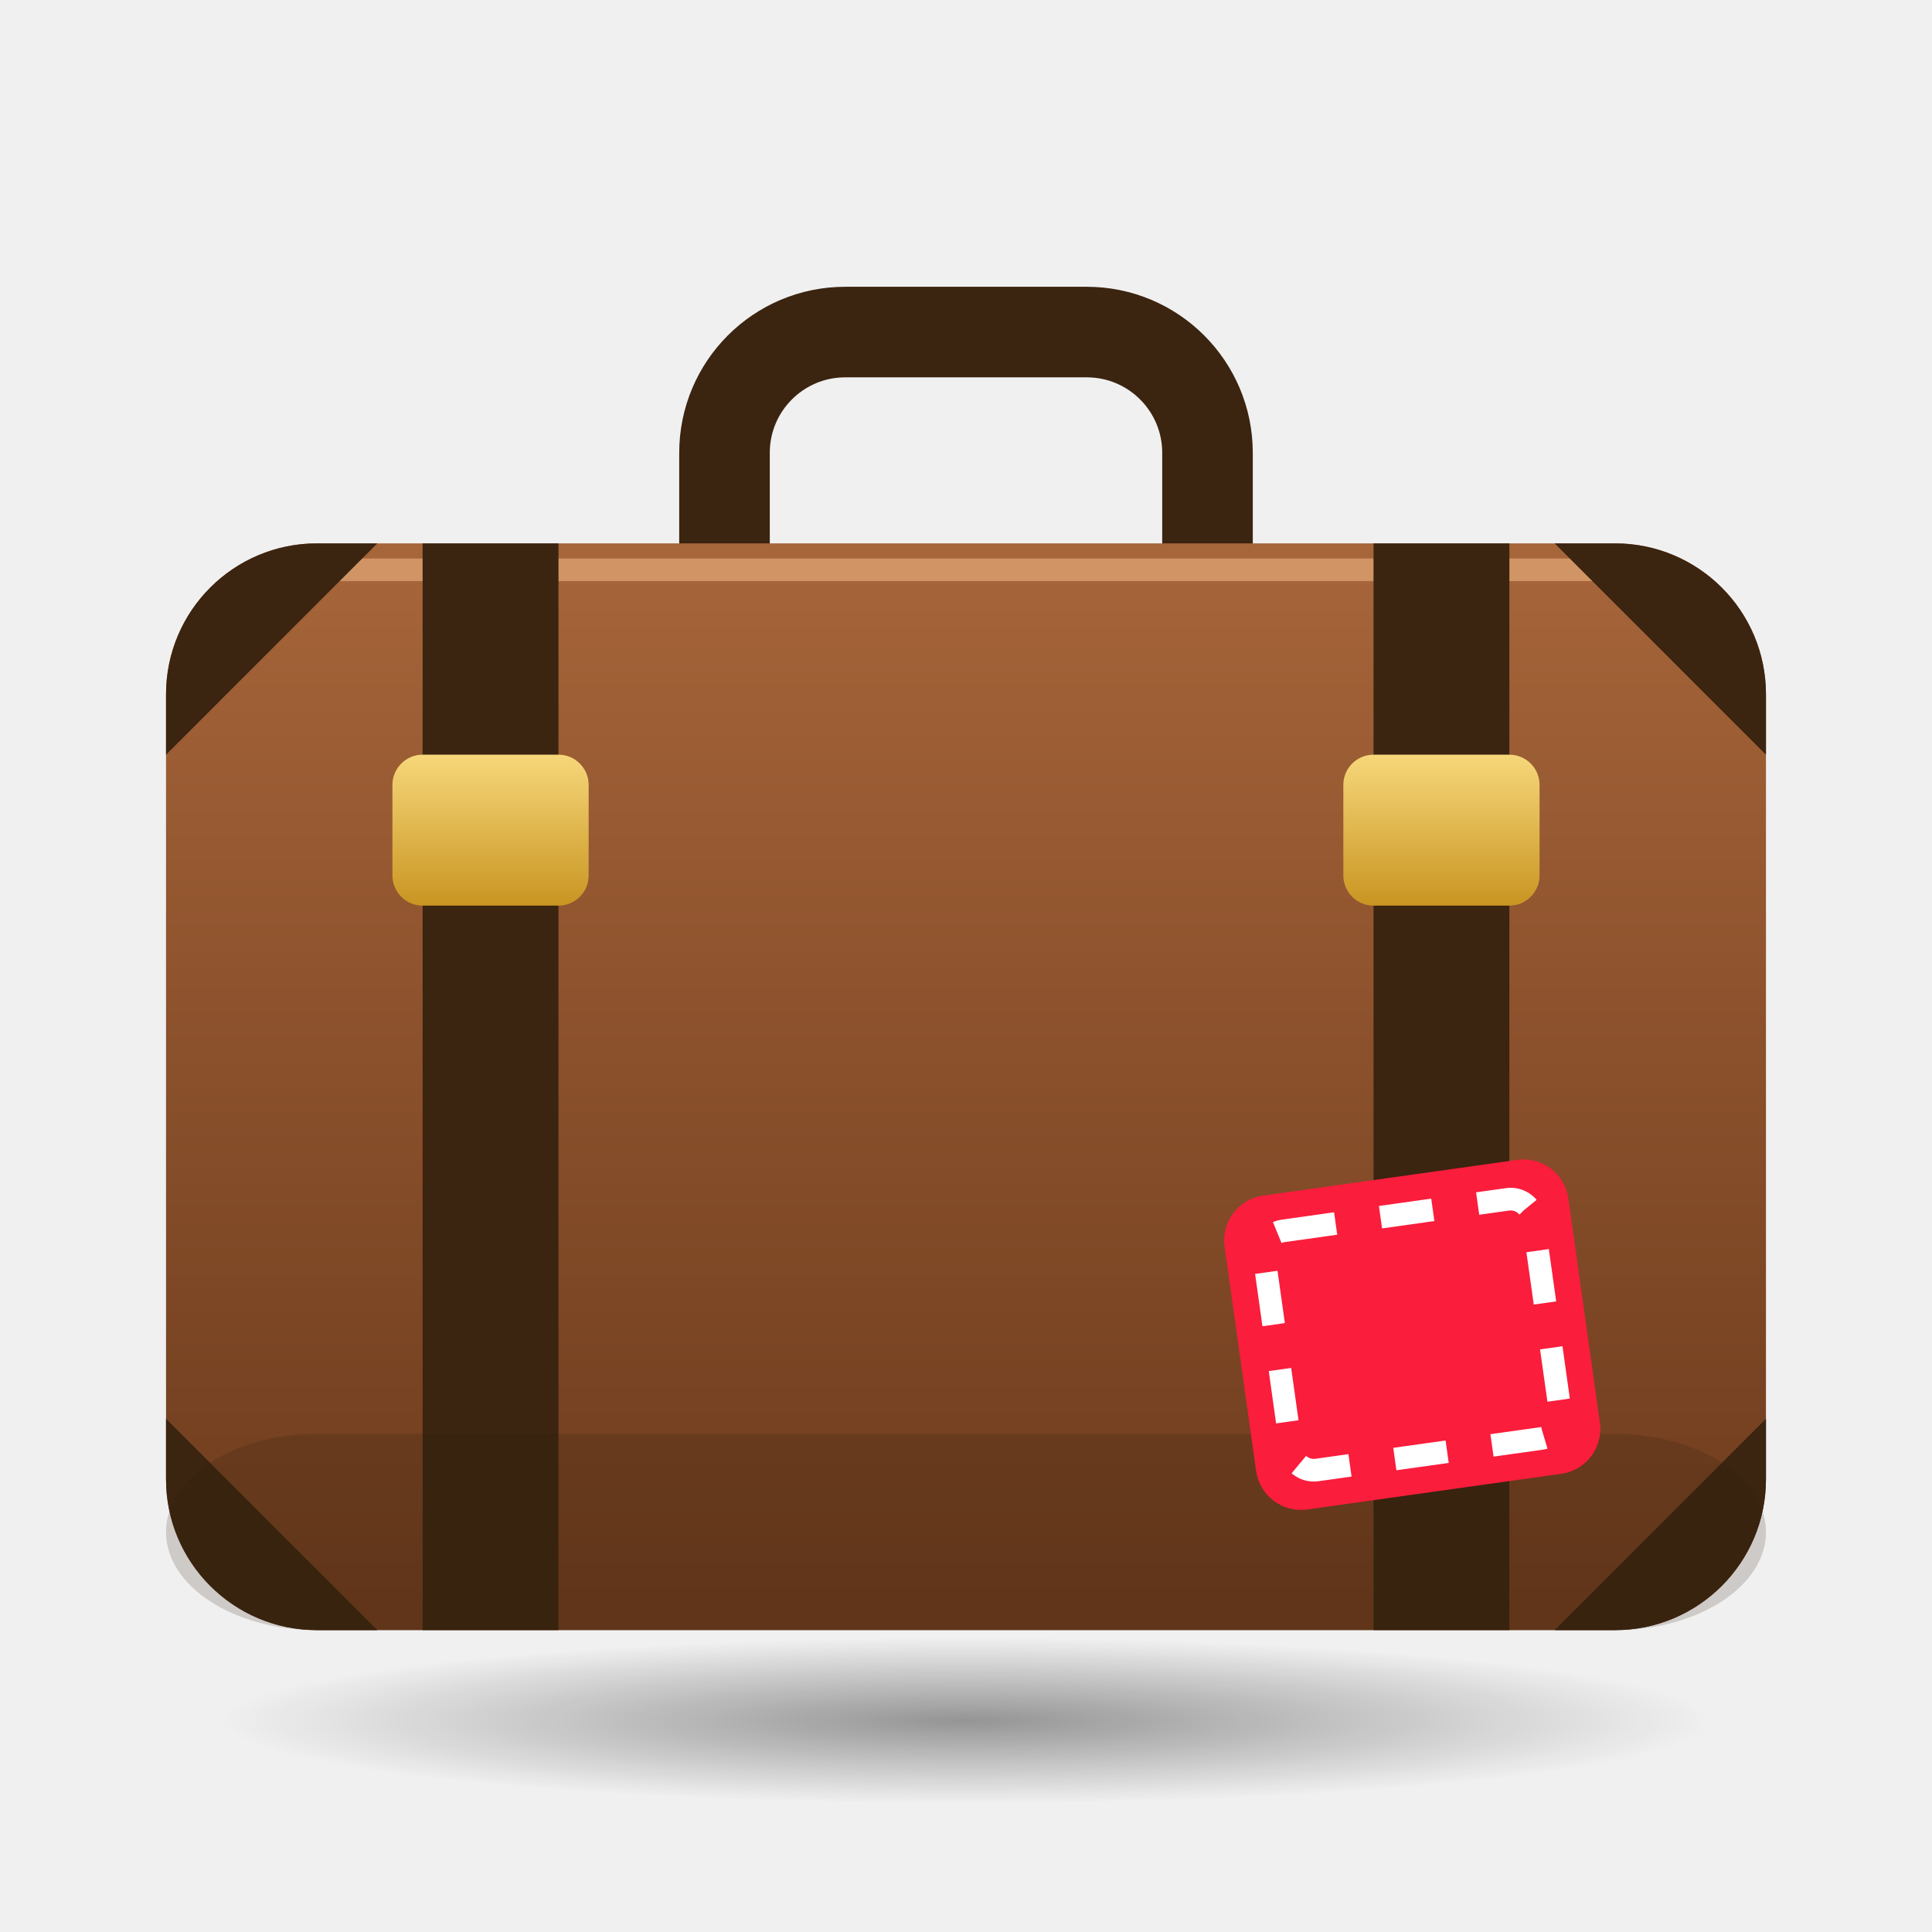
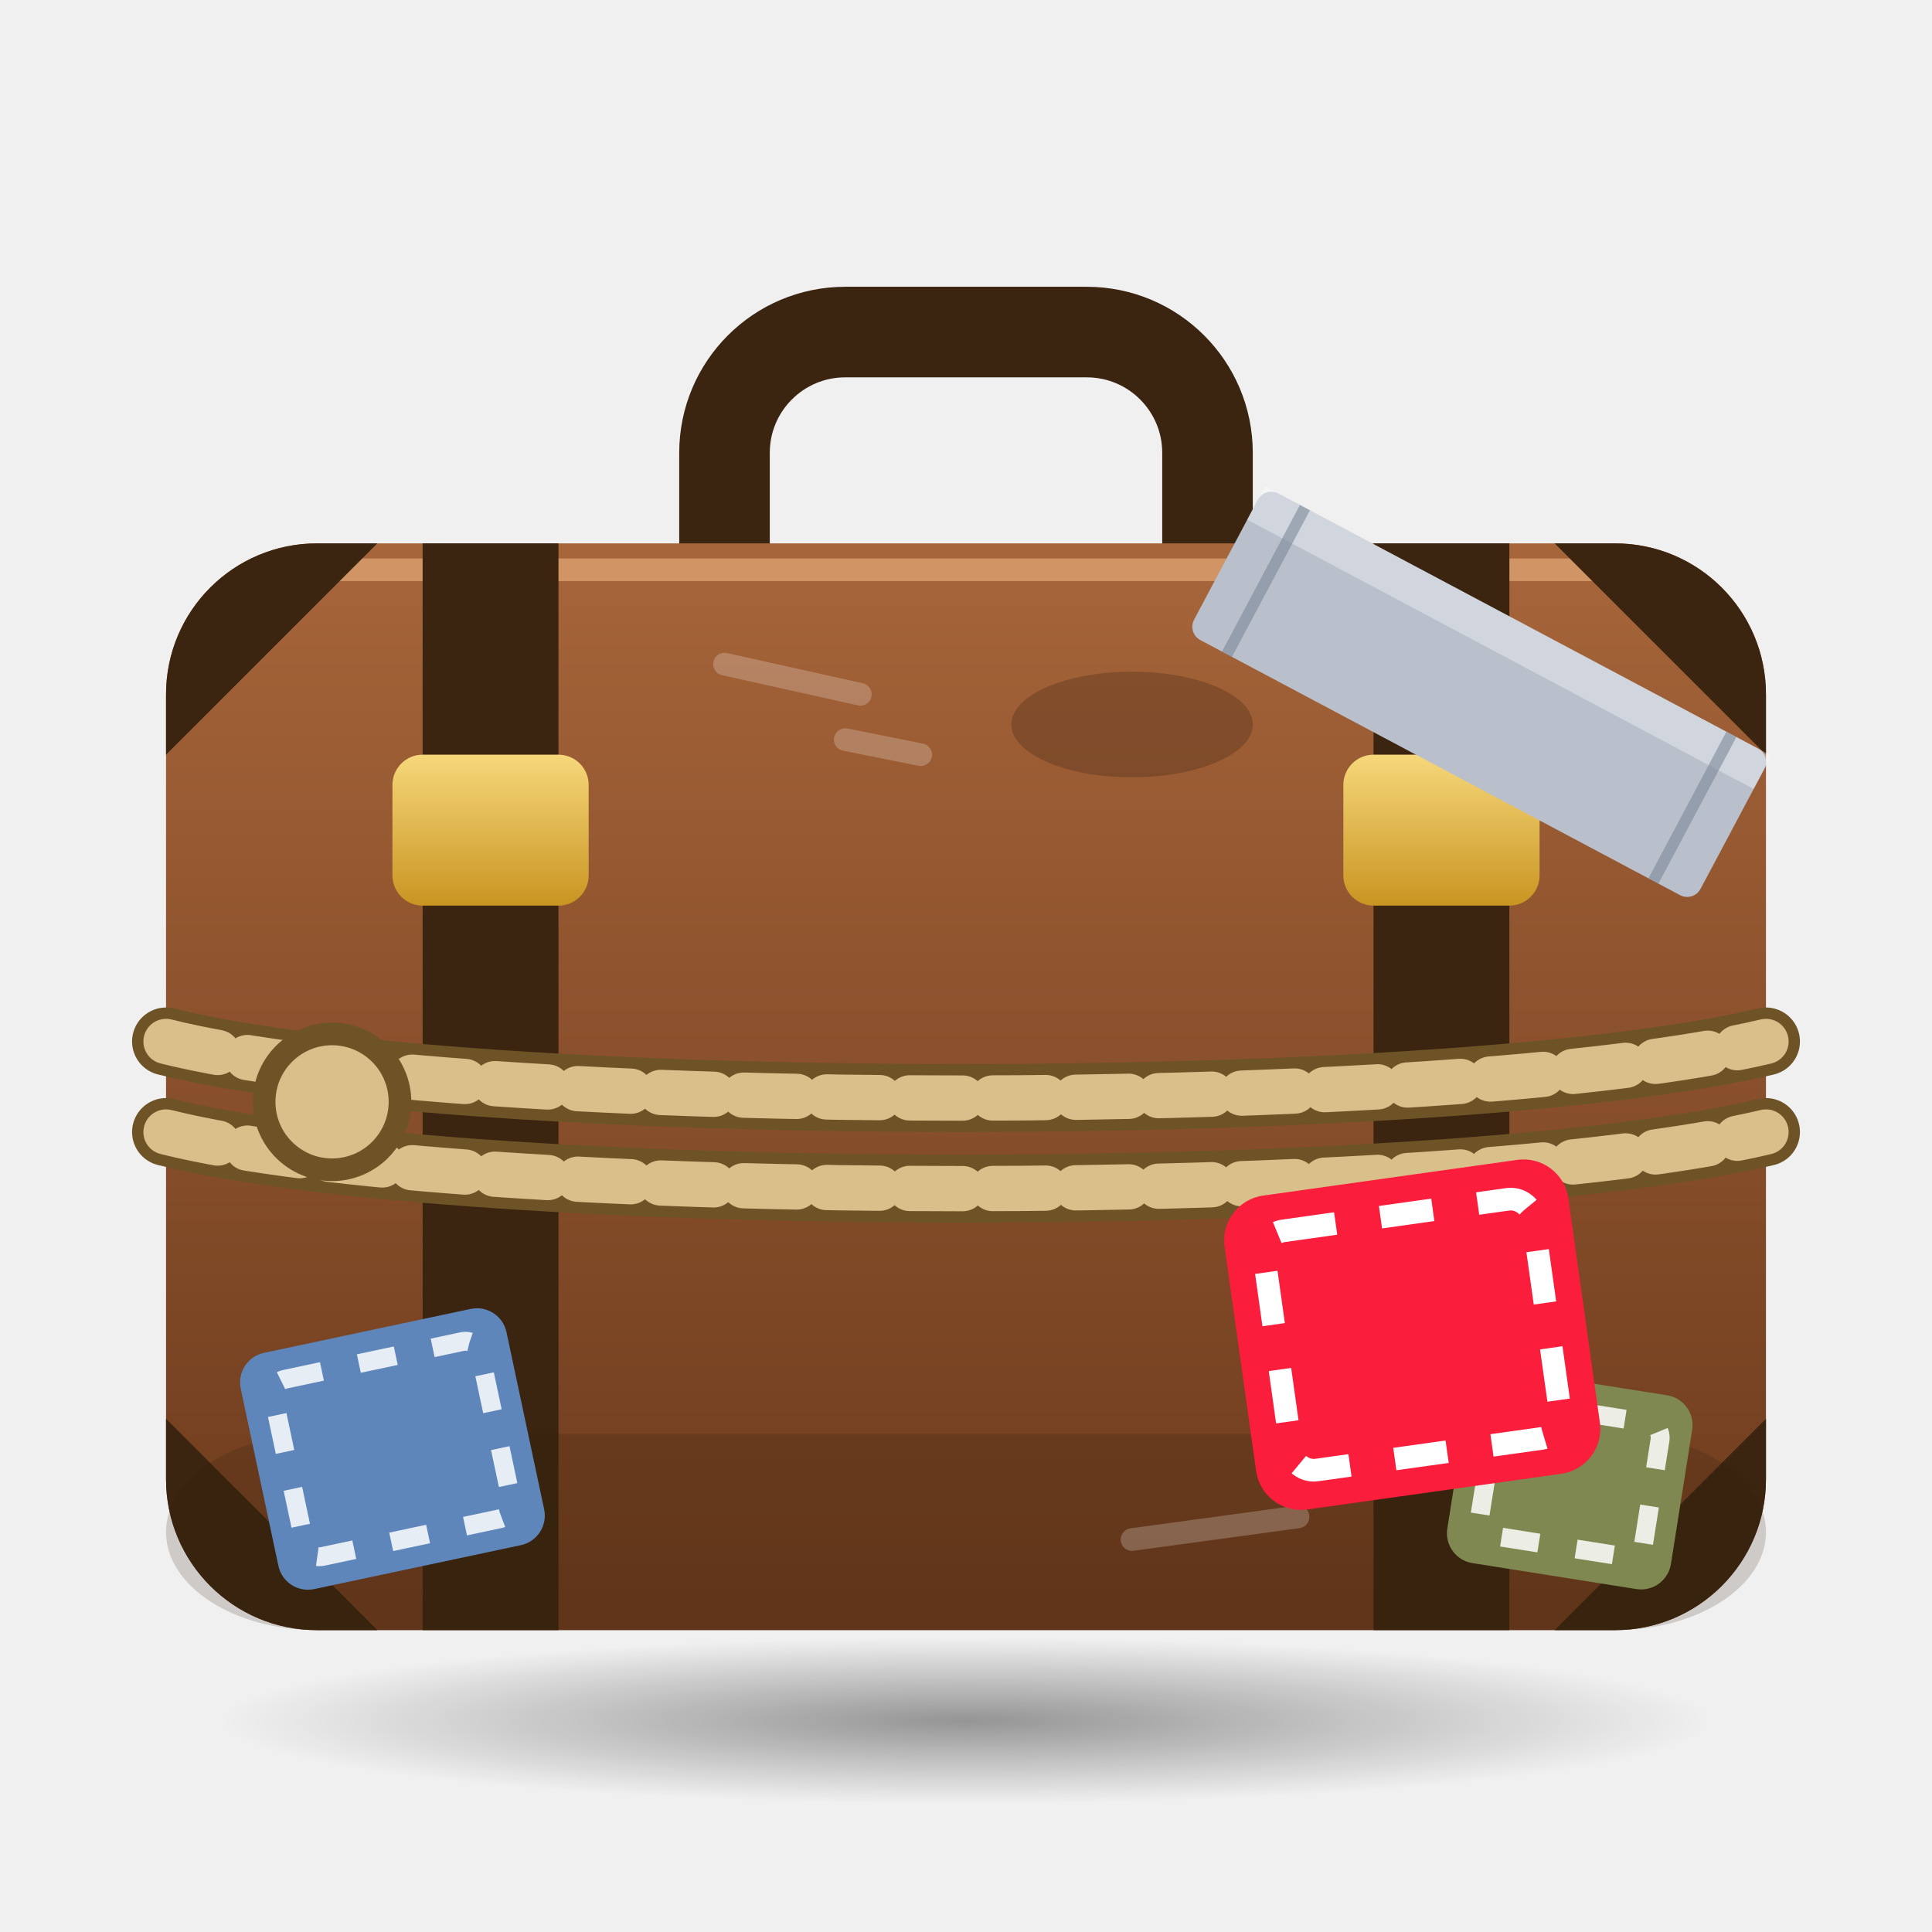
<svg xmlns="http://www.w3.org/2000/svg" viewBox="0 0 256 256">
  <defs>
    <radialGradient id="ground" cx=".5" cy=".5" r=".5">
      <stop offset="0" stop-color="#000" stop-opacity=".38" />
      <stop offset="1" stop-color="#000" stop-opacity="0" />
    </radialGradient>
    <linearGradient id="b" x1="0" y1="0" x2="0" y2="1">
      <stop offset="0" stop-color="#A7653A" />
      <stop offset="1" stop-color="#6B3A1C" />
    </linearGradient>
    <linearGradient id="m" x1="0" y1="0" x2="0" y2="1">
      <stop offset="0" stop-color="#F6D77A" />
      <stop offset="1" stop-color="#C99522" />
    </linearGradient>
  </defs>
  <ellipse cx="128" cy="228" rx="100" ry="11" fill="url(#ground)" />
  <path d="M96 76V60a16 16 0 0 1 16-16h32a16 16 0 0 1 16 16v16" fill="none" stroke="#3B2410" stroke-width="12" stroke-linecap="round" />
  <rect x="22" y="72" width="212" height="144" rx="20" fill="url(#b)" />
  <rect x="38" y="74" width="180" height="3" rx="1.500" fill="#E3A877" opacity=".7" />
  <path d="M22 100V92a20 20 0 0 1 20-20h8zM234 100V92a20 20 0 0 0-20-20h-8zM22 188v8a20 20 0 0 0 20 20h8zM234 188v8a20 20 0 0 1-20 20h-8z" fill="#3B2410" />
  <rect x="56" y="72" width="18" height="144" fill="#3B2410" />
  <rect x="182" y="72" width="18" height="144" fill="#3B2410" />
  <rect x="52" y="100" width="26" height="20" rx="4" fill="url(#m)" />
  <rect x="178" y="100" width="26" height="20" rx="4" fill="url(#m)" />
  <rect x="22" y="190" width="212" height="26" rx="20" fill="#2B190A" opacity=".18" />
+   <path d="M22 138c40 10 170 10 212 0" fill="none" stroke="#6E5327" stroke-width="9" stroke-linecap="round" />
+   <path d="M22 138c40 10 170 10 212 0" fill="none" stroke="#D9C08A" stroke-width="6" stroke-linecap="round" stroke-dasharray="7 4" />
+   <path d="M22 150c40 10 170 10 212 0" fill="none" stroke="#6E5327" stroke-width="9" stroke-linecap="round" />
+   <path d="M22 150c40 10 170 10 212 0" fill="none" stroke="#D9C08A" stroke-width="6" stroke-linecap="round" stroke-dasharray="7 4" />
+   <circle cx="44" cy="146" r="9" fill="#D9C08A" stroke="#6E5327" stroke-width="3" />
+   <g transform="rotate(28 196 92)">
+     <rect x="158.0" y="81" width="76" height="22" rx="2" fill="#B9C0CC" />
+     <rect x="158.0" y="81" width="76" height="5" fill="#fff" opacity=".35" />
+     <path d="M164.0 81v22M228.0 81v22" stroke="#7C8798" stroke-width="1.500" opacity=".6" />
+   </g>
+   <g transform="rotate(-12 52 192)">
+     <rect x="34.0" y="176.0" width="36" height="32" rx="4" fill="#5F86BA" />
+     <rect x="38.0" y="180.0" width="28" height="24" rx="2" fill="none" stroke="#fff" stroke-width="2.500" stroke-dasharray="5 5" opacity=".85" />
+   </g>
+   <g transform="rotate(9 208 196)">
+     <rect x="193.0" y="183.0" width="30" height="26" rx="4" fill="#7E8850" />
+     <rect x="197.0" y="187.0" width="22" height="18" rx="2" fill="none" stroke="#fff" stroke-width="2.500" stroke-dasharray="5 5" opacity=".85" />
+   </g>
+   <g stroke="#fff" stroke-width="3" stroke-linecap="round" opacity=".22">
+     <path d="M96 88l18 4" />
+     <path d="M150 204l22 -3" />
+     <path d="M112 98l10 2" />
+   </g>
+   <ellipse cx="150" cy="96" rx="16" ry="7" fill="#2B190A" opacity=".25" />
  <g transform="translate(46 26) rotate(-8 140 150)">
    <rect x="118" y="130" width="46" height="42" rx="6" fill="#FA1D3C" />
    <rect x="123" y="135" width="36" height="32" rx="3" fill="none" stroke="#fff" stroke-width="3" stroke-dasharray="7 6" />
  </g>
</svg>
